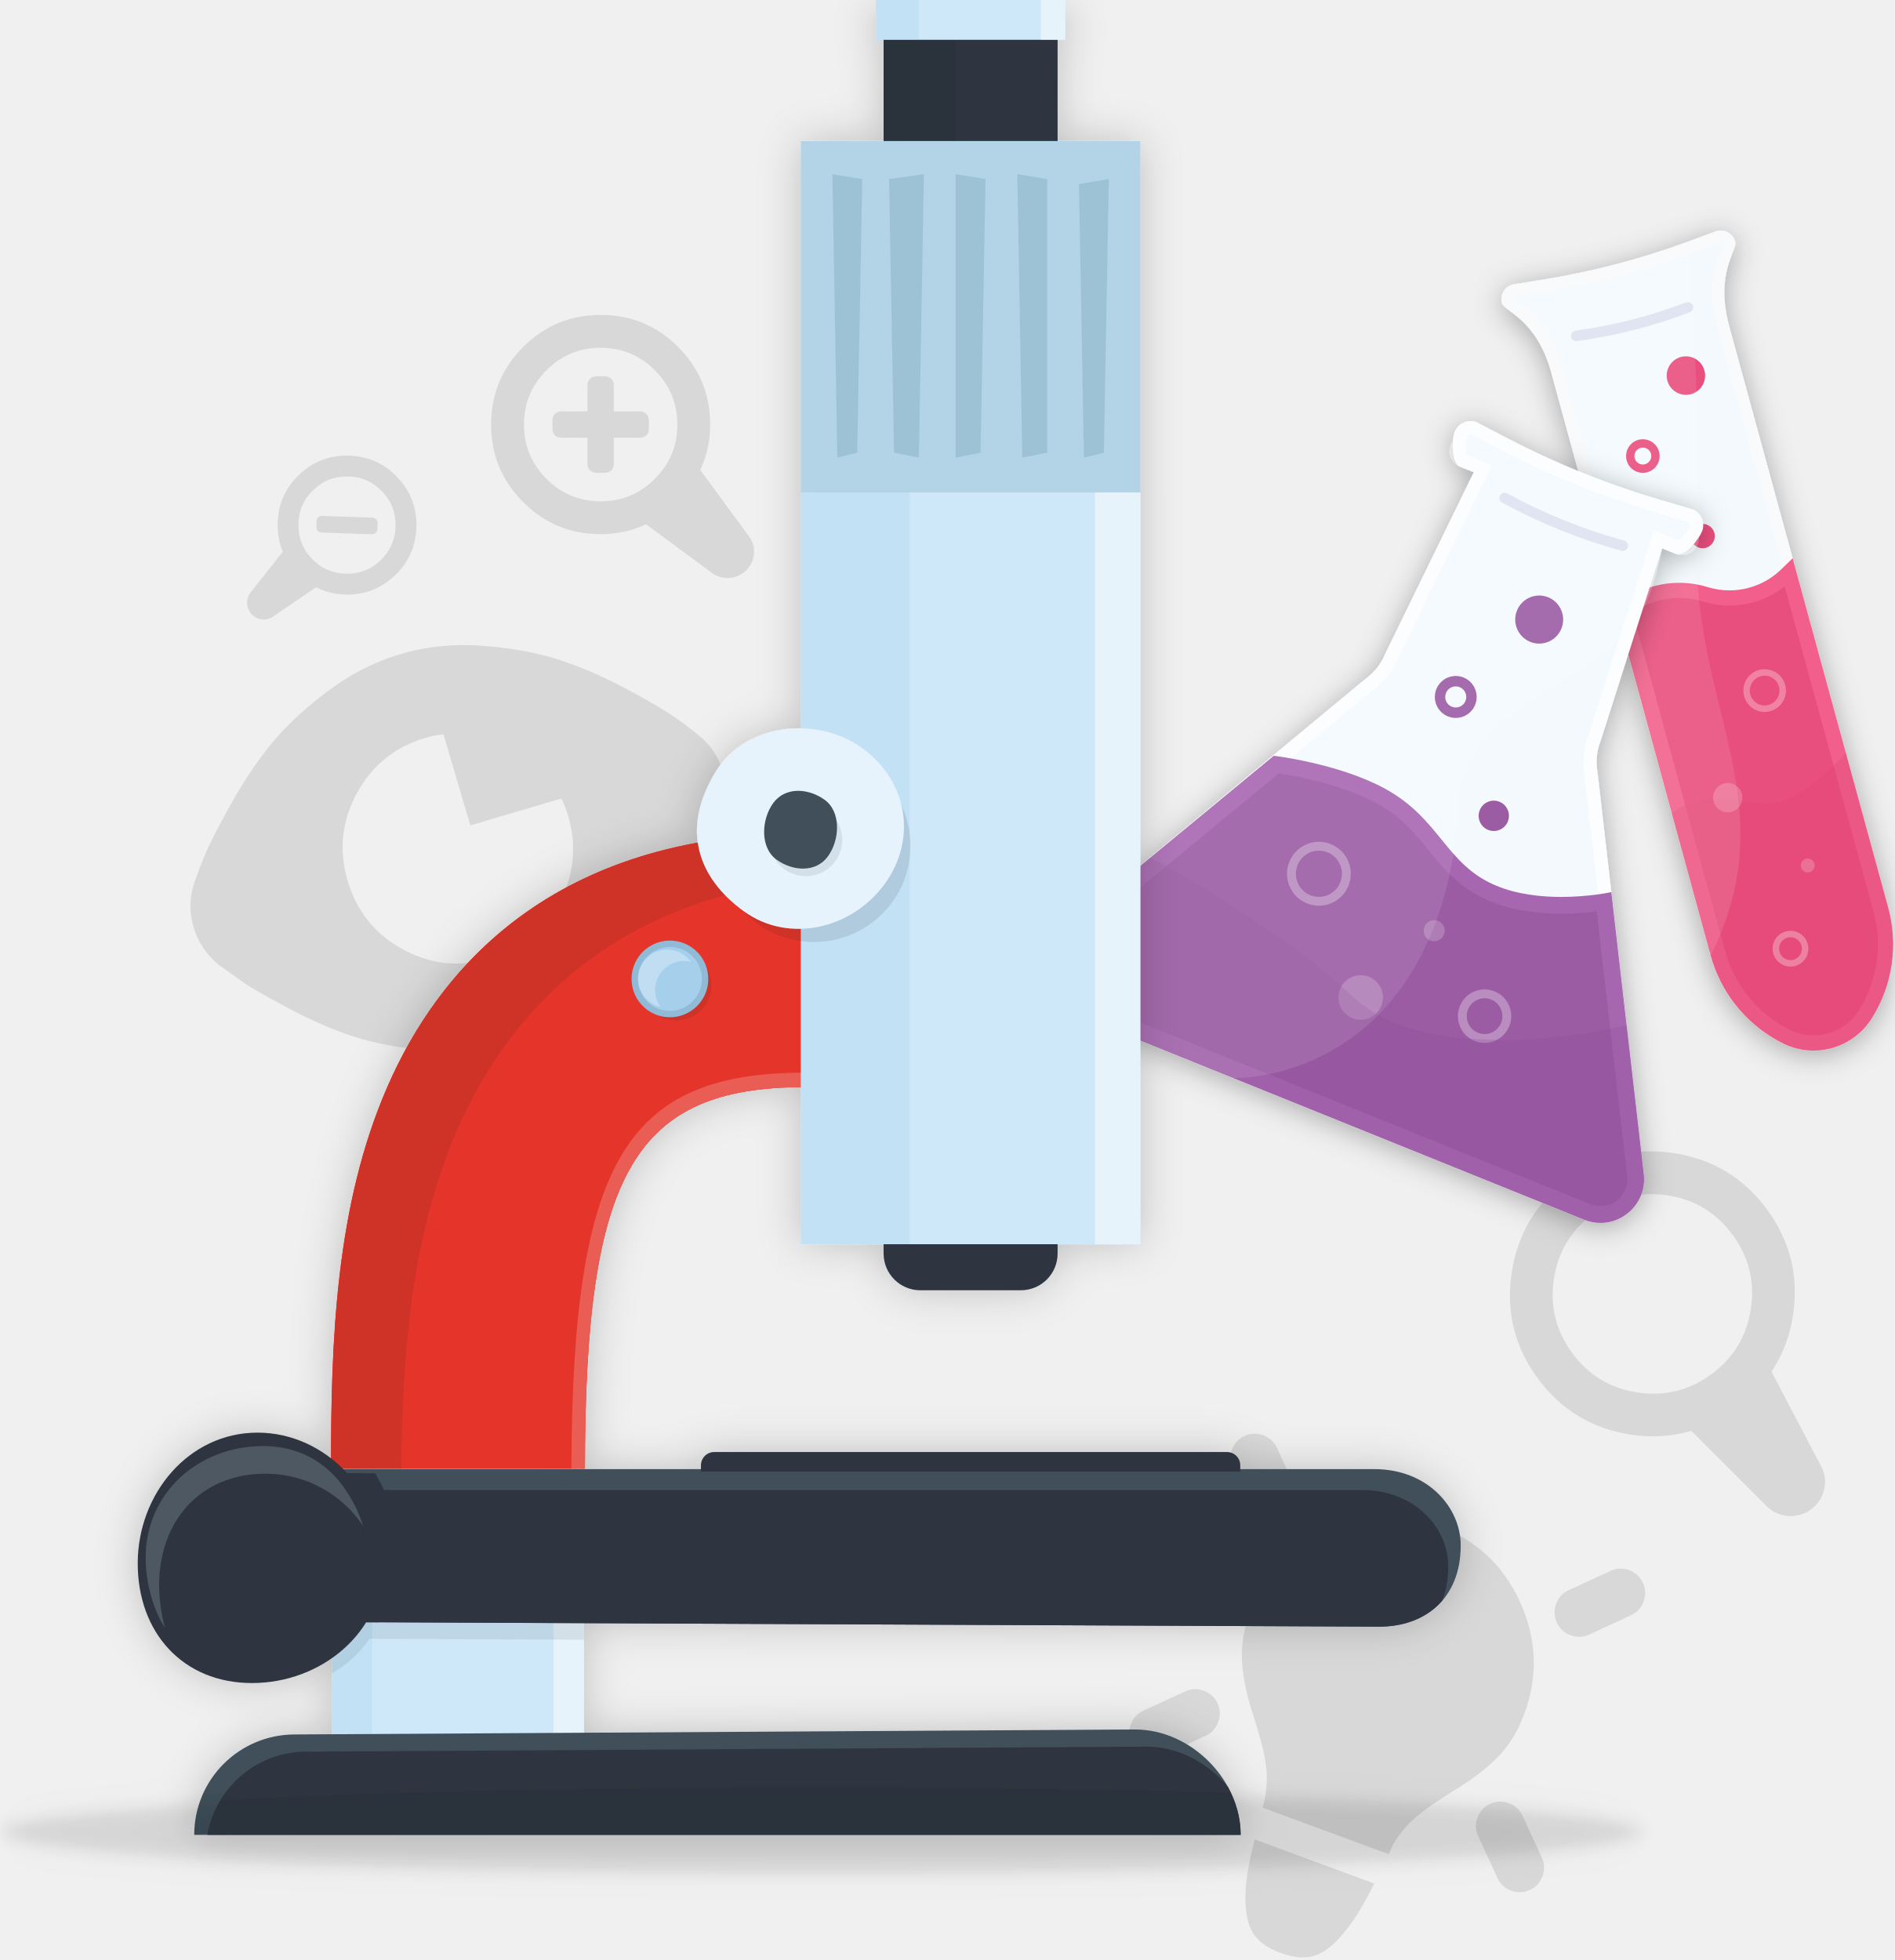
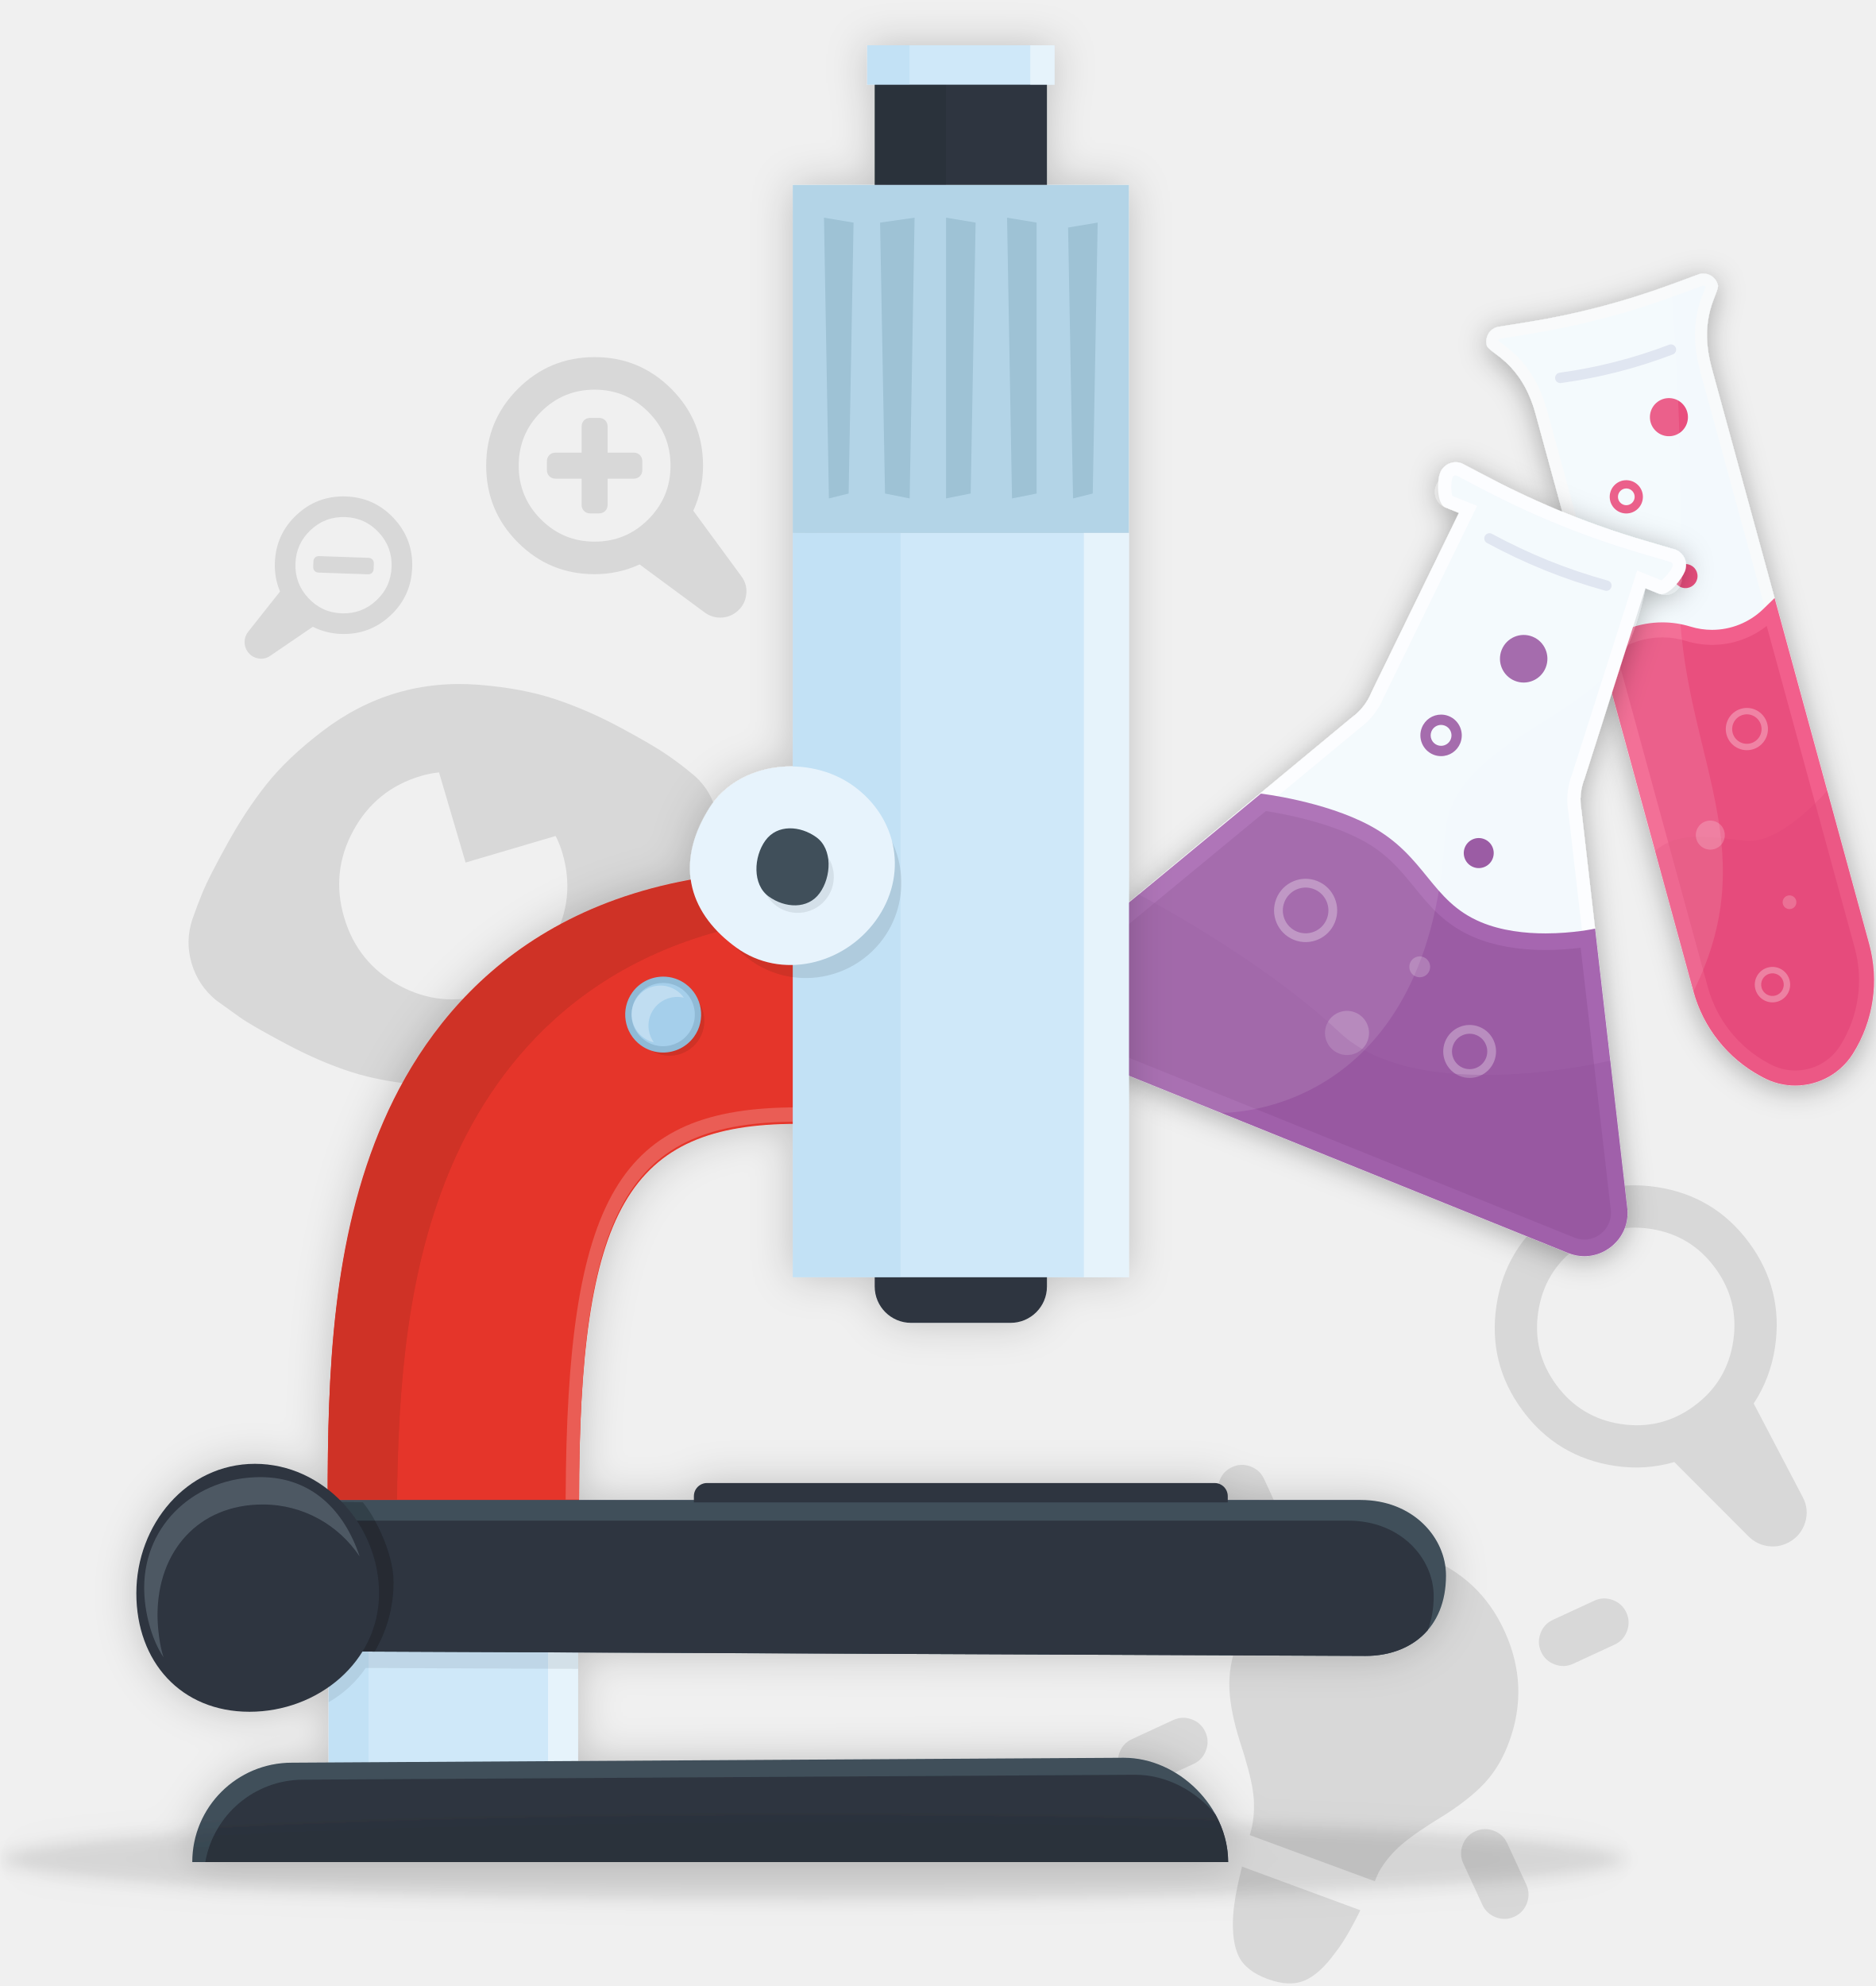
- <svg xmlns="http://www.w3.org/2000/svg" width="870" height="900" viewBox="0 0 870 900">
+ <svg xmlns="http://www.w3.org/2000/svg" width="870" height="921" viewBox="0 0 870 921">
  <defs>
    <filter id="a" width="200%" height="200%" x="-50%" y="-50%" filterUnits="objectBoundingBox">
      <feOffset dy="2" in="SourceAlpha" result="shadowOffsetOuter1" />
      <feGaussianBlur stdDeviation="6.5" in="shadowOffsetOuter1" result="shadowBlurOuter1" />
      <feColorMatrix values="0 0 0 0 0 0 0 0 0 0 0 0 0 0 0 0 0 0 0.3 0" in="shadowBlurOuter1" result="shadowMatrixOuter1" />
      <feMerge>
        <feMergeNode in="shadowMatrixOuter1" />
        <feMergeNode in="SourceGraphic" />
      </feMerge>
    </filter>
    <filter id="b" width="200%" height="200%" x="-50%" y="-50%" filterUnits="objectBoundingBox">
      <feOffset dy="2" in="SourceAlpha" result="shadowOffsetOuter1" />
      <feGaussianBlur stdDeviation="6.5" in="shadowOffsetOuter1" result="shadowBlurOuter1" />
      <feColorMatrix values="0 0 0 0 0 0 0 0 0 0 0 0 0 0 0 0 0 0 0.3 0" in="shadowBlurOuter1" result="shadowMatrixOuter1" />
      <feMerge>
        <feMergeNode in="shadowMatrixOuter1" />
        <feMergeNode in="SourceGraphic" />
      </feMerge>
    </filter>
    <filter id="c" width="200%" height="200%" x="-50%" y="-50%" filterUnits="objectBoundingBox">
      <feOffset in="SourceAlpha" result="shadowOffsetOuter1" />
      <feGaussianBlur stdDeviation="9.5" in="shadowOffsetOuter1" result="shadowBlurOuter1" />
      <feColorMatrix values="0 0 0 0 0 0 0 0 0 0 0 0 0 0 0 0 0 0 0.2 0" in="shadowBlurOuter1" result="shadowMatrixOuter1" />
      <feMerge>
        <feMergeNode in="shadowMatrixOuter1" />
        <feMergeNode in="SourceGraphic" />
      </feMerge>
    </filter>
    <filter id="d" width="200%" height="200%" x="-50%" y="-50%" filterUnits="objectBoundingBox">
      <feGaussianBlur stdDeviation="3.437" in="SourceGraphic" />
    </filter>
  </defs>
-   <g fill="none" fill-rule="evenodd">
+   <g fill="none" fill-rule="evenodd" transform="translate(0 21)">
    <g fill="#000000" opacity=".1" transform="translate(87.126 144.339)">
      <path d="M60.606 100.195C59.867 100.168 59.266 99.907 58.801 99.417 58.341 98.92 58.122 98.301 58.149 97.555L58.239 95.005C58.266 94.263 58.527 93.658 59.023 93.198 59.516 92.735 60.135 92.518 60.874 92.546L83.812 93.348C84.554 93.375 85.155 93.637 85.617 94.13 86.08 94.626 86.299 95.246 86.272 95.989L86.182 98.539C86.155 99.284 85.894 99.889 85.398 100.349 84.905 100.809 84.287 101.025 83.544 101.001L60.606 100.195 60.606 100.195zM55.889 112.001C60.087 116.512 65.269 118.875 71.428 119.092 77.587 119.305 82.92 117.312 87.426 113.108 91.933 108.904 94.291 103.72 94.507 97.555 94.721 91.391 92.732 86.056 88.532 81.546 84.329 77.035 79.152 74.672 72.99 74.455 66.831 74.239 61.499 76.232 56.995 80.439 52.489 84.643 50.13 89.827 49.914 95.992 49.698 102.153 51.686 107.491 55.889 112.001L55.889 112.001zM50.464 73.424C56.893 67.428 64.518 64.58 73.327 64.89 82.141 65.199 89.541 68.57 95.538 75.008 101.531 81.443 104.371 89.072 104.064 97.892 103.752 106.712 100.384 114.124 93.958 120.12 87.525 126.119 79.906 128.964 71.091 128.654 66.423 128.492 62.045 127.382 57.974 125.322L38.284 138.758C36.542 139.973 34.64 140.385 32.582 139.991 30.521 139.6 28.886 138.535 27.67 136.785 26.711 135.369 26.258 133.826 26.318 132.148 26.375 130.477 26.934 128.967 27.994 127.62L42.758 108.985C40.991 104.775 40.195 100.331 40.36 95.655 40.666 86.835 44.034 79.423 50.464 73.424L50.464 73.424zM698.724 486.643C708.888 479.15 714.915 469.151 716.804 456.651 718.691 444.154 715.894 432.82 708.404 422.644 700.911 412.474 690.925 406.442 678.436 404.548 665.95 402.656 654.623 405.462 644.463 412.955 634.299 420.455 628.269 430.45 626.38 442.951 624.49 455.448 627.293 466.785 634.783 476.952 642.273 487.128 652.259 493.16 664.745 495.051 677.237 496.943 688.557 494.14 698.724 486.643M618.977 488.613C608.29 474.098 604.298 457.899 607.005 440.013 609.708 422.13 618.313 407.837 632.815 397.138 647.317 386.445 663.501 382.449 681.371 385.155 699.241 387.862 713.518 396.477 724.204 410.989 734.89 425.501 738.88 441.706 736.176 459.586 734.74 469.067 731.453 477.715 726.307 485.534L748.993 528.811C751.057 532.654 751.447 536.624 750.167 540.725 748.885 544.833 746.328 547.915 742.491 549.978 739.382 551.605 736.131 552.155 732.742 551.641 729.35 551.127 726.415 549.638 723.925 547.166L689.495 512.688C680.512 515.295 671.285 515.881 661.816 514.444 643.949 511.737 629.666 503.125 618.977 488.613M210.803 48.592L210.803 52.619C210.803 53.794 210.427 54.76 209.673 55.515 208.919 56.269 207.958 56.648 206.78 56.648L194.712 56.648 194.712 68.728C194.712 69.903 194.333 70.869 193.579 71.623 192.825 72.378 191.861 72.757 190.689 72.757L186.663 72.757C185.488 72.757 184.527 72.378 183.773 71.623 183.016 70.869 182.64 69.903 182.64 68.728L182.64 56.648 170.569 56.648C169.397 56.648 168.43 56.269 167.679 55.515 166.925 54.76 166.546 53.794 166.546 52.619L166.546 48.592C166.546 47.42 166.925 46.454 167.679 45.699 168.43 44.945 169.397 44.566 170.569 44.566L182.64 44.566 182.64 32.483C182.64 31.311 183.016 30.345 183.773 29.591 184.527 28.836 185.488 28.457 186.663 28.457L190.689 28.457C191.861 28.457 192.825 28.836 193.579 29.591 194.333 30.345 194.712 31.311 194.712 32.483L194.712 44.566 206.78 44.566C207.958 44.566 208.919 44.945 209.673 45.699 210.427 46.454 210.803 47.42 210.803 48.592M213.57 75.526C220.444 68.646 223.881 60.341 223.881 50.607 223.881 40.876 220.444 32.568 213.57 25.687 206.699 18.81 198.401 15.37 188.676 15.37 178.951 15.37 170.656 18.81 163.782 25.687 156.908 32.568 153.468 40.876 153.468 50.607 153.468 60.341 156.908 68.646 163.782 75.526 170.656 82.407 178.951 85.844 188.676 85.844 198.401 85.844 206.699 82.407 213.57 75.526M153.093 86.223C143.283 76.408 138.383 64.536 138.383 50.607 138.383 36.681 143.283 24.806 153.093 14.991 162.902 5.176 174.763.266 188.676.266 202.592.266 214.45 5.176 224.259 14.991 234.066 24.806 238.969 36.681 238.969 50.607 238.969 57.989 237.461 64.954 234.441 71.497L256.697 101.826C258.707 104.515 259.464 107.489 258.96 110.763 258.458 114.035 256.866 116.678 254.183 118.69 252.005 120.287 249.592 121.08 246.951 121.08 244.31 121.08 241.907 120.287 239.723 118.69L209.547 96.417C203.007 99.436 196.052 100.945 188.676 100.945 174.763 100.945 162.902 96.038 153.093 86.223M97.858 291.57C110.639 298.537 124.026 299.953 138.032 295.818 152.036 291.687 162.518 283.231 169.482 270.439 176.44 257.644 177.858 244.241 173.73 230.223 172.886 227.357 171.837 224.726 170.584 222.344L128.827 234.667 116.515 192.866C113.832 193.106 111.062 193.651 108.19 194.496 94.184 198.627 83.708 207.092 76.747 219.881 69.783 232.67 68.371 246.079 72.499 260.092 76.627 274.111 85.078 284.602 97.858 291.57M233.147 192.872C238.837 197.25 242.692 202.858 244.705 209.696 246.721 216.534 246.546 223.427 244.188 230.361 242.938 234.219 241.373 238.396 239.492 242.897 237.608 247.402 233.844 254.706 228.205 264.813 222.56 274.919 216.452 284.067 209.875 292.246 203.299 300.428 194.607 308.589 183.801 316.733 173 324.876 161.52 330.739 149.374 334.324 137.227 337.908 124.396 339.171 110.879 338.113 97.363 337.054 85.751 334.973 76.032 331.873 66.319 328.776 56.128 324.392 45.478 318.726 34.824 313.058 27.758 308.992 24.282 306.533 20.809 304.07 17.084 301.406 13.124 298.534 7.551 293.942 3.759 288.22 1.746 281.382-.269 274.541-.158 267.766 2.083 261.045 3.57 256.751 5.195 252.466 6.959 248.181 8.723 243.899 12.472 236.549 18.21 226.139 23.946 215.731 30.059 206.443 36.552 198.288 43.044 190.135 51.682 181.944 62.461 173.714 73.241 165.484 84.705 159.578 96.852 155.993 109.001 152.409 121.791 151.161 135.223 152.243 148.653 153.335 160.4 155.551 170.47 158.916 180.538 162.275 190.638 166.686 200.772 172.138 210.906 177.593 218.101 181.803 222.37 184.762 226.633 187.73 230.227 190.43 233.147 192.872M627.394 592.155C628.467 589.235 630.405 587.13 633.202 585.837L652.361 576.984C655.155 575.694 658.009 575.586 660.926 576.662 663.846 577.739 665.946 579.675 667.238 582.469 668.527 585.269 668.635 588.125 667.559 591.045 666.484 593.968 664.552 596.07 661.758 597.36L642.599 606.216C639.802 607.506 636.948 607.614 634.028 606.538 631.111 605.461 629.008 603.527 627.719 600.731 626.43 597.937 626.319 595.078 627.394 592.155M600.457 718.015L591.616 698.839C590.324 696.043 590.213 693.186 591.288 690.263 592.364 687.343 594.299 685.238 597.096 683.945 599.89 682.658 602.744 682.547 605.661 683.623 608.578 684.697 610.684 686.637 611.973 689.433L620.818 708.609C622.107 711.406 622.212 714.262 621.139 717.185 620.067 720.105 618.132 722.21 615.335 723.503 612.541 724.793 609.687 724.901 606.77 723.825 603.852 722.751 601.749 720.815 600.457 718.015M484.862 722.899C485.175 717.543 486.539 710.004 488.957 700.286L543.874 720.529C539.358 729.647 535.444 736.244 532.121 740.319 527.389 746.868 522.672 751.138 517.961 753.135 513.25 755.125 507.539 754.888 500.833 752.413 494.128 749.941 489.657 746.432 487.44 741.882 485.223 737.333 484.364 731.006 484.862 722.899M493.677 681.383C494.738 675.802 494.81 670.197 493.905 664.556 492.998 658.917 491.015 651.472 487.963 642.219 485.055 633.027 483.438 624.923 483.117 617.922 482.792 610.928 484.021 603.627 486.818 596.037 493.154 578.812 504.736 566.249 521.557 558.358 538.376 550.471 555.54 549.743 573.043 556.199 590.546 562.65 603.14 574.344 610.825 591.268 618.508 608.194 619.187 625.275 612.844 642.499 610.05 650.092 606.262 656.449 601.482 661.561 596.699 666.682 590.222 671.797 582.041 676.909 573.722 681.961 567.389 686.342 563.044 690.047 558.7 693.751 555.122 698.069 552.313 703.001L550.564 707.082 492.584 685.704C493.085 683.9 493.449 682.457 493.677 681.383M487.693 549.106L478.848 529.927C477.559 527.13 477.448 524.273 478.523 521.351 479.599 518.431 481.534 516.329 484.328 515.036 487.125 513.749 489.979 513.64 492.89 514.714 495.81 515.788 497.916 517.727 499.205 520.521L508.047 539.7C509.342 542.499 509.447 545.356 508.374 548.273 507.296 551.199 505.367 553.301 502.567 554.591 499.773 555.884 496.922 555.992 494.002 554.912 491.084 553.839 488.984 551.905 487.693 549.106M432.103 647.491C433.179 644.571 435.114 642.466 437.908 641.176L457.069 632.32C459.863 631.033 462.717 630.925 465.632 631.998 468.555 633.075 470.655 635.011 471.944 637.808 473.236 640.604 473.344 643.461 472.268 646.381 471.193 649.304 469.261 651.409 466.464 652.699L447.305 661.552C444.511 662.845 441.654 662.95 438.734 661.876 435.82 660.8 433.716 658.866 432.428 656.067 431.139 653.27 431.028 650.411 432.103 647.491" />
    </g>
    <g transform="translate(477.097 105.618)">
      <g filter="url(#a)" transform="translate(212.043 .152)">
        <path fill="#F3F9FD" d="M143.548,373.855 C138.804,373.855 134.077,372.654 129.877,370.385 L128.84,369.823 C114.27,361.946 103.402,348.248 99.027,332.244 L25.811,64.476 C20.739,45.93 11.03,38.657 5.813,34.749 C4.77,33.968 3.483,33.005 3.144,32.552 C2.907,31.504 3.072,30.422 3.618,29.489 C4.166,28.551 5.034,27.873 6.071,27.571 L19.715,25.385 C42.604,21.717 65.238,15.788 86.99,7.763 L99.956,2.978 C100.272,2.904 100.59,2.866 100.909,2.866 C102.784,2.866 104.43,4.117 104.947,5.919 C104.91,6.463 104.318,7.974 103.838,9.197 C101.494,15.174 97.133,26.297 102.163,44.693 L175.173,311.708 C179.673,328.169 177.052,345.894 167.983,360.339 C162.669,368.801 153.534,373.855 143.549,373.855 L143.548,373.855 Z" />
        <path fill="#F8FAFB" d="M100.91,0.082 C100.325,0.082 99.731,0.156 99.138,0.312 L86.028,5.148 C64.396,13.13 42.04,18.987 19.276,22.635 L5.482,24.845 C1.748,25.823 -0.486,29.648 0.489,33.39 C1.465,37.13 16.419,40.667 23.131,65.212 L96.347,332.98 C100.944,349.797 112.21,363.997 127.523,372.275 L128.558,372.835 C133.321,375.411 138.468,376.639 143.548,376.639 C154.091,376.639 164.354,371.349 170.334,361.823 L170.335,361.823 C179.843,346.679 182.571,328.23 177.852,310.972 L104.842,43.958 C98.196,19.653 108.639,9.056 107.664,5.314 C106.843,2.167 104.011,0.082 100.91,0.082 M100.91,5.652 C101.282,5.652 101.718,5.819 102.01,6.175 C101.818,6.734 101.514,7.511 101.251,8.178 C98.791,14.456 94.207,26.14 99.481,45.43 L172.492,312.444 C176.788,328.153 174.287,345.071 165.63,358.857 C160.828,366.504 152.574,371.069 143.548,371.069 C139.263,371.069 134.992,369.984 131.197,367.933 L130.162,367.373 C116.255,359.854 105.882,346.782 101.707,331.508 L28.491,63.74 C23.168,44.272 12.961,36.626 7.478,32.52 C6.938,32.114 6.314,31.648 5.858,31.28 C5.897,31.127 5.957,30.998 6.015,30.896 C6.136,30.691 6.351,30.431 6.724,30.287 L20.153,28.134 C43.219,24.439 66.029,18.463 87.949,10.376 L100.711,5.666 C100.778,5.657 100.844,5.652 100.91,5.652" />
        <path fill="#DDE3EF" d="M34.919,50.86 C52.956,48.354 69.903,44.021 86.759,37.608 C88.002,37.135 88.627,35.743 88.155,34.498 C87.682,33.254 86.291,32.629 85.048,33.102 C68.531,39.385 51.935,43.628 34.257,46.085 C32.939,46.268 32.019,47.485 32.202,48.804 C32.385,50.123 33.602,51.043 34.919,50.86 L34.919,50.86 Z" />
        <path fill="#E94F7E" d="M143.549,373.158 C138.918,373.158 134.306,371.986 130.207,369.77 L129.169,369.211 C114.766,361.424 104.023,347.883 99.696,332.058 L56.523,174.161 C63.743,168.455 72.68,165.335 81.921,165.335 C85.998,165.335 90.044,165.944 93.948,167.144 C97.526,168.244 101.234,168.803 104.969,168.803 C114.786,168.803 124.074,165.033 131.127,158.189 L132.192,157.156 L174.502,311.893 C178.951,328.165 176.36,345.688 167.393,359.967 C162.209,368.226 153.295,373.158 143.549,373.158 C143.548,373.158 143.549,373.158 143.549,373.158" />
        <path fill="#F25F8C" d="M133.991,150.562 L128.71,155.689 C122.251,161.957 113.702,165.321 104.969,165.321 C101.626,165.321 98.257,164.828 94.967,163.816 L94.967,163.816 C90.68,162.498 86.284,161.854 81.92,161.854 C71.27,161.854 60.808,165.689 52.581,172.92 L96.346,332.98 C100.946,349.797 112.21,363.997 127.523,372.275 L128.558,372.835 C133.321,375.411 138.468,376.639 143.548,376.639 C154.091,376.639 164.353,371.349 170.335,361.823 L170.335,361.823 C179.843,346.679 182.571,328.23 177.852,310.972 L133.991,150.562 Z M130.327,163.507 L171.152,312.813 C175.345,328.146 172.904,344.659 164.455,358.115 C159.909,365.354 152.093,369.677 143.548,369.677 C139.492,369.677 135.45,368.65 131.857,366.708 L130.822,366.148 C117.247,358.808 107.123,346.049 103.046,331.14 L60.501,175.538 C66.762,171.179 74.226,168.816 81.92,168.816 C85.652,168.816 89.356,169.375 92.928,170.473 C96.837,171.674 100.889,172.284 104.969,172.284 C114.259,172.284 123.117,169.194 130.327,163.507 L130.327,163.507 Z" />
        <path fill="#DD4775" fill-opacity=".3" d="M177.852,310.973 L158.41,239.864 C158.41,239.864 137.259,264.6 121.021,263.17 C106.727,261.913 90.147,257.695 78.549,267.888 L52.582,172.919 L96.347,332.98 C100.944,349.797 112.21,363.997 127.523,372.275 L128.559,372.835 C143.205,380.754 161.471,375.94 170.334,361.823 L170.334,361.823 C179.843,346.678 182.571,328.229 177.852,310.973" />
        <path fill="#FFFFFF" d="M123.906,220.723 C129.081,219.184 132.031,213.734 130.498,208.549 C128.962,203.364 123.522,200.406 118.347,201.943 C113.171,203.482 110.22,208.933 111.755,214.117 C113.29,219.304 118.73,222.262 123.906,220.723 L123.906,220.723 Z M123.064,217.886 C119.455,218.959 115.661,216.896 114.59,213.277 C113.518,209.658 115.578,205.854 119.189,204.78 C122.797,203.708 126.591,205.772 127.663,209.39 C128.733,213.008 126.673,216.813 123.064,217.886 L123.064,217.886 Z" opacity=".3" />
        <path fill="#FFFFFF" d="M141.806 294.697C143.49 294.197 144.45 292.423 143.951 290.736 143.451 289.048 141.681 288.086 139.997 288.586 138.314 289.087 137.353 290.861 137.853 292.547 138.352 294.235 140.122 295.197 141.806 294.697M106.077 266.97C109.636 265.911 111.666 262.163 110.61 258.595 109.554 255.027 105.813 252.993 102.254 254.051 98.694 255.11 96.664 258.858 97.72 262.426 98.776 265.993 102.517 268.028 106.077 266.97" opacity=".2" />
        <path fill="#FFFFFF" d="M135.329,337.729 C139.672,336.438 142.147,331.866 140.86,327.515 C139.572,323.164 135.007,320.682 130.665,321.974 C126.323,323.265 123.847,327.837 125.135,332.187 C126.423,336.538 130.986,339.02 135.329,337.729 L135.329,337.729 Z M134.488,334.892 C131.711,335.717 128.794,334.131 127.97,331.346 C127.146,328.562 128.73,325.636 131.507,324.811 C134.282,323.985 137.201,325.572 138.025,328.356 C138.849,331.141 137.265,334.066 134.488,334.892 L134.488,334.892 Z" opacity=".3" />
        <path fill="#E94F7E" d="M65.2 95.919C61.098 95.919 57.722 99.137 57.516 103.245 57.413 105.303 58.115 107.278 59.495 108.806 60.873 110.335 62.763 111.233 64.816 111.336 64.947 111.343 65.078 111.346 65.207 111.346 69.309 111.346 72.684 108.129 72.891 104.02 72.993 101.963 72.29 99.988 70.912 98.459 69.534 96.932 67.643 96.032 65.589 95.929 65.46 95.922 65.329 95.919 65.2 95.919M65.2 99.75C65.265 99.75 65.332 99.752 65.397 99.756 67.534 99.863 69.179 101.686 69.072 103.827 68.968 105.902 67.256 107.515 65.207 107.515 65.142 107.515 65.075 107.513 65.008 107.511 62.873 107.402 61.228 105.579 61.335 103.438 61.439 101.363 63.149 99.75 65.2 99.75M98.236 140.664C98.39 137.586 96.025 134.965 92.955 134.81 89.883 134.656 87.268 137.026 87.113 140.103 86.959 143.182 89.324 145.803 92.395 145.957 95.467 146.112 98.082 143.743 98.236 140.664M93.784 67.13C94.028 62.254 90.282 58.101 85.415 57.856 80.549 57.61 76.406 61.365 76.161 66.242 75.917 71.118 79.663 75.271 84.53 75.517 89.396 75.762 93.539 72.007 93.784 67.13" />
        <path fill="#FFFFFF" fill-opacity=".1" d="M86.029,5.149 C82.752,6.357 79.461,7.517 76.152,8.629 C57.616,14.853 38.593,19.539 19.276,22.634 L5.48,24.846 C1.748,25.823 -0.486,29.649 0.49,33.389 C1.465,37.131 16.42,40.668 23.131,65.212 L96.347,332.98 C131.596,262.484 87.105,218.159 89.895,140.384 C92.152,77.493 86.029,5.149 86.029,5.149" />
      </g>
      <g filter="url(#b)" transform="translate(0 87.246)">
        <path fill="#F3F9FD" d="M257.79,365.604 C255.63,365.604 253.481,365.18 251.408,364.342 L13.719,268.404 C8,266.094 4.079,261.059 3.233,254.931 C2.387,248.805 4.795,242.889 9.675,239.108 L151.694,121.366 C156.243,118.076 159.759,113.589 161.872,108.38 L203.833,22.373 L194.427,18.576 C193.017,17.664 192.359,10.022 193.781,6.474 C194.495,4.699 196.187,3.551 198.094,3.551 C198.642,3.551 199.183,3.65 199.703,3.844 L213.237,10.907 C235.942,22.753 259.906,32.426 284.461,39.655 L299.101,43.964 C300.195,44.442 301.049,45.306 301.519,46.409 C302.005,47.554 302.017,48.82 301.554,49.974 C300.135,53.517 295.419,58.585 293.549,58.585 L284.18,54.805 L255.053,145.993 C252.977,151.217 252.416,156.894 253.425,162.427 L274.541,345.923 C275.294,351.01 273.915,355.836 270.669,359.612 C267.395,363.421 262.701,365.604 257.79,365.604" />
        <path fill="#FCFDFF" d="M198.093,0.474 C195.038,0.474 192.147,2.307 190.936,5.325 C189.345,9.289 189.33,19.837 193.282,21.433 L199.625,23.994 L159.068,107.125 C157.167,111.863 153.959,115.956 149.82,118.927 L7.798,236.673 C-4.469,246.179 -1.806,265.453 12.574,271.259 L250.261,367.198 C252.777,368.213 255.32,368.682 257.79,368.682 C269.436,368.682 279.472,358.259 277.588,345.57 L256.462,161.973 C255.528,156.953 256.04,151.772 257.941,147.034 L286.094,58.895 L292.439,61.456 C292.79,61.598 293.161,61.664 293.548,61.664 C297.495,61.664 302.952,54.734 304.402,51.124 C305.991,47.16 304.077,42.653 300.125,41.059 L285.325,36.701 C260.902,29.512 237.235,19.959 214.654,8.176 L200.969,1.036 C200.026,0.655 199.052,0.474 198.093,0.474 M198.093,6.63 C198.229,6.63 198.366,6.648 198.499,6.685 L211.822,13.636 C234.702,25.576 258.85,35.322 283.598,42.607 L298.006,46.85 C298.393,47.06 298.594,47.374 298.696,47.616 C298.813,47.891 298.91,48.324 298.709,48.825 C297.916,50.801 295.179,54.14 293.54,55.265 L288.386,53.185 L282.264,50.714 L280.25,57.017 L252.162,144.955 C249.92,150.658 249.308,156.845 250.39,162.88 L271.493,346.276 L271.504,346.376 L271.519,346.476 C272.125,350.563 270.998,354.516 268.344,357.603 C265.654,360.733 261.808,362.527 257.79,362.527 C256.023,362.527 254.26,362.176 252.551,361.487 L14.866,265.548 C10.177,263.656 6.965,259.529 6.272,254.509 C5.578,249.489 7.553,244.642 11.55,241.543 L11.63,241.481 L11.708,241.417 L153.572,123.801 C158.52,120.2 162.351,115.311 164.672,109.641 L205.138,26.699 L208.039,20.753 L201.917,18.283 L196.556,16.118 C195.902,14.193 195.896,9.449 196.628,7.622 C196.922,6.89 197.6,6.63 198.093,6.63" />
        <path fill="#9B5CA4" d="M257.79,364.835 C255.728,364.835 253.677,364.429 251.693,363.628 L14.006,267.69 C8.545,265.485 4.801,260.676 3.993,254.827 C3.186,248.976 5.484,243.327 10.143,239.716 L108.917,158.21 C115.231,159.11 138.967,162.975 156.432,172.347 C168.688,178.925 175.375,187.142 181.841,195.09 C188.596,203.395 195.581,211.98 208.323,217.326 C217.06,220.988 227.643,222.847 239.778,222.847 C248.074,222.847 255.187,221.97 259.427,221.298 L273.78,346.012 C274.503,350.898 273.185,355.507 270.088,359.11 C266.959,362.75 262.478,364.835 257.79,364.835" />
        <path fill="#FFFFFF" d="M142.082,213.83 C145.099,206.31 141.467,197.76 133.967,194.733 C126.465,191.705 117.937,195.35 114.919,202.872 C111.901,210.391 115.534,218.941 123.034,221.969 C130.537,224.997 139.065,221.352 142.082,213.83 L142.082,213.83 Z M138.307,212.313 C136.127,217.747 129.971,220.378 124.556,218.192 C119.138,216.006 116.512,209.826 118.694,204.39 C120.874,198.955 127.031,196.324 132.446,198.51 C137.863,200.696 140.488,206.876 138.307,212.313 L138.307,212.313 Z" opacity=".3" />
        <path fill="#FFFFFF" d="M185.909 236.309C186.905 233.825 185.707 231.003 183.231 230.003 180.755 229.004 177.939 230.207 176.944 232.689 175.948 235.173 177.146 237.997 179.622 238.995 182.098 239.996 184.914 238.792 185.909 236.309M157.171 268.991C159.278 263.742 156.742 257.773 151.509 255.662 146.275 253.549 140.325 256.091 138.219 261.342 136.114 266.591 138.648 272.558 143.883 274.671 149.116 276.784 155.065 274.24 157.171 268.991" opacity=".2" />
        <path fill="#FFFFFF" d="M215.939,278.325 C218.463,272.034 215.424,264.88 209.149,262.349 C202.872,259.815 195.736,262.864 193.211,269.158 C190.688,275.449 193.727,282.601 200.002,285.134 C206.278,287.668 213.414,284.618 215.939,278.325 L215.939,278.325 Z M212.164,276.807 C210.476,281.013 205.713,283.049 201.524,281.358 C197.331,279.665 195.299,274.883 196.987,270.675 C198.674,266.469 203.437,264.433 207.628,266.125 C211.82,267.816 213.852,272.6 212.164,276.807 L212.164,276.807 Z" opacity=".3" />
        <path fill="#9B5CA4" d="M191.335 117.531C187.395 117.531 183.897 119.9 182.426 123.567 180.45 128.493 182.839 134.113 187.749 136.096 188.895 136.558 190.101 136.793 191.332 136.793 195.271 136.793 198.769 134.424 200.24 130.757 202.216 125.831 199.828 120.21 194.917 118.228 193.771 117.764 192.565 117.531 191.335 117.531M191.335 122.313C191.935 122.313 192.547 122.427 193.137 122.666 195.613 123.664 196.812 126.488 195.816 128.972 195.058 130.861 193.246 132.009 191.332 132.009 190.732 132.009 190.12 131.897 189.529 131.658 187.053 130.66 185.855 127.836 186.85 125.352 187.608 123.463 189.42 122.313 191.335 122.313M215.247 184.35C216.679 180.779 214.955 176.722 211.396 175.284 207.837 173.849 203.791 175.578 202.358 179.147 200.927 182.717 202.65 186.776 206.209 188.212 209.768 189.649 213.814 187.92 215.247 184.35M239.857 95.75C242.126 90.094 239.395 83.664 233.756 81.388 228.118 79.112 221.707 81.853 219.438 87.508 217.169 93.163 219.901 99.594 225.539 101.869 231.177 104.145 237.588 101.405 239.857 95.75" />
        <path fill="#DDE3EF" d="M212.626,37.942 C230.312,47.507 248.208,54.731 267.374,60.041 C268.656,60.396 269.983,59.643 270.338,58.36 C270.693,57.077 269.941,55.749 268.659,55.394 C249.843,50.181 232.284,43.094 214.916,33.701 C213.746,33.068 212.285,33.504 211.652,34.676 C211.02,35.847 211.456,37.309 212.626,37.942 L212.626,37.942 Z" />
        <path fill="#A666B0" d="M107.77,154.175 L7.798,236.672 C-4.469,246.179 -1.807,265.454 12.574,271.258 L250.261,367.197 C252.777,368.213 255.321,368.682 257.789,368.682 C269.436,368.682 279.473,358.26 277.589,345.57 L262.769,216.781 C262.769,216.781 252.704,218.999 239.775,218.999 C230.376,218.999 219.462,217.826 209.803,213.776 C186.36,203.945 184.41,183 158.241,168.955 C137.122,157.622 107.77,154.175 107.77,154.175 M110.039,162.266 C117.932,163.483 138.965,167.336 154.622,175.74 C166.202,181.953 172.355,189.517 178.869,197.523 C185.923,206.193 193.216,215.159 206.844,220.875 C216.052,224.735 227.131,226.693 239.775,226.693 C246.095,226.693 251.765,226.197 256.068,225.656 L269.969,346.452 L269.984,346.577 L270.002,346.703 C270.542,350.341 269.541,353.855 267.183,356.599 C264.785,359.387 261.361,360.988 257.789,360.988 C256.22,360.988 254.65,360.675 253.125,360.06 L15.438,264.12 C11.267,262.436 8.409,258.765 7.792,254.298 C7.175,249.832 8.93,245.519 12.488,242.761 L12.582,242.689 L12.672,242.615 L110.039,162.266" />
        <path fill="#91539A" fill-opacity=".3" d="M277.589,345.57 L269.812,277.991 C269.812,277.991 181.126,299.549 144.279,264.944 C106.678,229.628 51.073,200.96 51.073,200.96 L7.799,236.673 C-4.468,246.18 -1.807,265.453 12.574,271.258 L250.262,367.198 C264.641,373.002 279.872,360.949 277.589,345.57" />
        <path fill="#FFFFFF" fill-opacity=".1" d="M278.693,83.759 C283.976,71.337 286.095,58.895 286.095,58.895 L292.439,61.456 C296.39,63.05 300.882,61.13 302.473,57.167 C304.063,53.203 302.148,48.696 298.196,47.102 L283.396,42.744 C258.973,35.555 235.305,26 212.725,14.219 L199.041,7.079 C195.089,5.483 190.597,7.404 189.006,11.368 C187.417,15.332 189.331,19.837 193.282,21.433 L199.627,23.993 L159.068,107.126 C157.167,111.863 153.959,115.956 149.82,118.927 L7.798,236.672 C-4.468,246.179 -1.806,265.454 12.574,271.259 L89.231,302.2 C89.231,302.2 185.376,304.966 193.16,173.746 C195.816,128.971 262.957,120.758 278.693,83.759" />
      </g>
    </g>
    <g filter="url(#c)">
      <path fill="#E5352A" d="M268.592,674.385 L151.975,674.385 C151.975,615.647 153.983,553.703 177.966,498.819 C201.113,445.843 253.167,382.698 369.696,382.698 L369.696,499.189 C291.271,499.189 268.592,538.487 268.592,674.385" />
-       <path fill="#E5352A" d="M268.592,674.385 L151.975,674.385 C151.975,615.647 153.983,553.703 177.966,498.819 C201.113,445.843 253.167,382.698 369.696,382.698 L369.696,499.189 C291.271,499.189 268.592,538.487 268.592,674.385" />
+       <path fill="#E5352A" d="M151.975,675.385 C151.975,616.647 153.983,554.703 177.966,499.819 C201.113,446.843 253.167,383.698 369.696,383.698 L369.696,500.189 C291.271,500.189 268.592,539.487 268.592,675.385 L151.975,675.385 Z" />
      <path fill="#FEFEFE" fill-opacity=".2" d="M262.371,674.385 L268.592,674.385 C268.592,538.487 291.271,499.189 369.696,499.189 L369.696,492.542 C287.243,492.542 262.836,533.474 262.371,674.385" />
      <path fill="#010202" fill-opacity=".1" d="M210.057,518.473 C230.961,470.635 275.452,414.514 369.695,404.078 L369.695,382.696 C253.166,382.696 201.112,445.845 177.964,498.818 C153.984,553.702 151.976,615.645 151.976,674.384 L184.176,674.384 C184.792,621.64 188.735,567.271 210.057,518.473" />
      <polygon fill="#CFE8F9" points="152.42 796.437 268.145 796.437 268.145 744.648 152.42 744.648" />
      <polygon fill="#A5CFEB" points="152.424 796.437 170.946 796.437 170.946 744.648 152.424 744.648" opacity=".3" />
      <polygon fill="#FEFEFE" fill-opacity=".5" points="254.213 796.437 268.145 796.437 268.145 744.648 254.213 744.648" />
      <path fill="#3F4F5A" d="M631.081,674.599 L111.485,674.599 L111.485,744.647 L633.368,746.932 C653.946,746.932 670.715,734.367 670.715,709.624 C670.715,692.11 655.473,674.599 631.081,674.599" />
      <path fill="#2E3540" d="M625.365,684.192 L111.484,684.192 L111.484,744.648 L633.368,746.933 C644.974,746.933 655.365,742.934 662.221,735.012 C663.999,730.457 664.999,725.2 664.999,719.217 C664.999,701.703 649.753,684.192 625.365,684.192" />
+       <path fill="#000000" fill-opacity=".2" d="M168.252,675.697 L89.184,674.599 L89.184,744.55 L173.805,744.923 C179.348,735.506 182.562,724.581 182.562,712.661 C182.562,699.145 173.805,682.207 168.252,675.697 Z" />
      <path fill="#2E3540" d="M63.238,717.87 C63.238,749.622 83.928,772.826 115.713,772.826 C147.501,772.826 175.805,749.622 175.805,717.87 C175.805,686.118 150.04,657.841 118.252,657.841 C86.467,657.841 63.238,686.118 63.238,717.87" />
      <path fill="#2E3540" fill-opacity=".1" d="M268.146,744.648 L173.926,744.648 L152.422,744.648 L152.422,752.438 L152.422,768.402 C159.35,764.406 165.26,758.985 169.621,752.51 L268.146,752.934 L268.146,744.648 Z" />
-       <path fill="#2E3540" d="M182.562,713.372 C182.562,700.155 178.798,687.449 172.3,676.504 L89.184,676.15 L89.184,744.559 L173.805,744.923 C179.348,735.714 182.562,725.029 182.562,713.372" />
      <path fill="#CFE8F9" fill-opacity=".2" d="M73.056,728.014 C73.056,698.268 92.115,676.693 121.892,676.693 C140.653,676.693 157.159,686.275 166.817,700.795 C159.663,679.43 144.587,664.012 120.793,664.012 C91.016,664.012 66.878,685.588 66.878,715.334 C66.878,726.338 70.196,739.097 75.868,747.625 C74.07,742.255 73.056,733.987 73.056,728.014" />
      <path fill="#3F4F5A" d="M565.09,842.54 L93.756,842.54 L89.181,842.54 C89.181,817.078 109.843,796.438 135.331,796.438 L521.227,794.153 C546.716,794.153 569.662,817.078 569.662,842.54 L565.09,842.54 Z" />
      <path fill="#2E3540" d="M526.562 802.043L140.666 804.328C117.877 804.328 98.993 820.844 95.242 842.539L565.09 842.539 569.665 842.539C569.665 834.793 567.528 827.282 563.852 820.577 554.756 809.479 541.072 802.043 526.562 802.043M327.95 666.75L563.386 666.75C566.754 666.75 569.485 669.477 569.485 672.842L569.485 675.711 321.851 675.711 321.851 672.842C321.851 669.477 324.581 666.75 327.95 666.75" />
      <path fill="#010202" fill-opacity=".1" d="M297.462,442.977 C292.227,450.196 293.842,460.284 301.066,465.513 C308.293,470.742 318.391,469.129 323.626,461.913 C328.861,454.694 327.249,444.606 320.022,439.377 C312.798,434.147 302.697,435.758 297.462,442.977" />
      <path fill="#A5CFEB" d="M294.525,440.043 C289.29,447.259 290.905,457.35 298.129,462.579 C305.355,467.808 315.454,466.195 320.688,458.979 C325.923,451.76 324.311,441.672 317.084,436.443 C309.861,431.213 299.759,432.824 294.525,440.043" />
      <path fill="#90BAD6" d="M307.622,434.838 C302.922,434.838 298.469,437.108 295.717,440.906 C290.963,447.453 292.434,456.643 298.988,461.392 C301.511,463.216 304.486,464.183 307.594,464.183 C312.294,464.183 316.747,461.916 319.499,458.118 C324.25,451.568 322.783,442.374 316.225,437.629 C313.699,435.805 310.727,434.838 307.622,434.838 M307.594,467.117 L307.594,467.117 C303.864,467.117 300.295,465.959 297.266,463.768 C289.395,458.071 287.636,447.042 293.335,439.182 C296.641,434.625 301.979,431.904 307.622,431.904 C311.349,431.904 314.918,433.062 317.947,435.253 C325.815,440.946 327.58,451.979 321.881,459.842 C318.572,464.396 313.234,467.117 307.594,467.117" />
      <path fill="#FEFEFE" fill-opacity=".3" d="M312.031,441.478 C304.748,442.64 299.783,449.482 300.949,456.761 C301.285,458.861 302.105,460.76 303.265,462.382 C298.153,461.174 294.018,457.006 293.138,451.5 C291.975,444.225 296.937,437.382 304.22,436.221 C309.401,435.392 314.35,437.671 317.203,441.67 C315.553,441.281 313.806,441.196 312.031,441.478" />
      <path fill="#2E3540" d="M422.595,592.467 L468.739,592.467 C478.058,592.467 485.612,584.921 485.612,575.611 L485.612,568.904 L405.722,568.904 L405.722,575.611 C405.722,584.921 413.276,592.467 422.595,592.467" />
      <polygon fill="#2E3540" points="405.722 64.774 485.612 64.774 485.612 4.466 405.722 4.466" />
      <polygon fill="#010202" fill-opacity=".1" points="405.722 64.774 438.808 64.774 438.808 4.466 405.722 4.466" />
      <polygon fill="#CFE8F9" points="367.723 571.326 523.612 571.326 523.612 226.135 367.723 226.135" />
      <polygon fill="#B3D4E7" points="367.723 226.138 523.612 226.138 523.612 64.774 367.723 64.774" />
      <polygon fill="#A5CFEB" points="367.723 571.326 417.7 571.326 417.7 226.135 367.723 226.135" opacity=".3" />
      <polygon fill="#FEFEFE" fill-opacity=".5" points="502.727 571.326 523.612 571.326 523.612 226.135 502.727 226.135" />
      <path fill="#010202" fill-opacity=".1" d="M399.783,352.564 C392.186,347.065 383.222,344.155 373.865,344.155 C359.7,344.155 346.299,350.985 337.995,362.426 C323.686,382.159 328.107,409.849 347.867,424.15 C355.465,429.652 364.432,432.561 373.792,432.561 C387.95,432.561 401.361,425.732 409.665,414.291 C423.974,394.551 419.537,366.858 399.783,352.564" />
      <path fill="#E7F3FC" d="M328.94,353.842 C311.973,380.992 320.843,403.472 341.562,418.466 C362.281,433.46 391.244,426.551 406.253,405.854 C421.263,385.161 416.635,358.513 395.916,343.519 C375.201,328.525 342.489,332.163 328.94,353.842" />
      <path fill="#2E3540" fill-opacity=".1" d="M356.429,375.787 C351,383.273 352.675,393.741 360.168,399.165 C367.662,404.589 378.141,402.916 383.57,395.43 C389,387.944 387.325,377.476 379.831,372.052 C372.338,366.628 361.859,368.301 356.429,375.787" />
      <path fill="#3F4F5A" d="M355.019,368.777 C349.53,376.348 348.936,389.213 356.512,394.697 C364.09,400.18 374.685,400.773 380.174,393.206 C385.664,385.635 386.257,372.769 378.679,367.286 C371.103,361.8 360.508,361.206 355.019,368.777" />
      <polygon fill="#9EC2D5" points="393.626 207.862 384.479 210.147 382.192 79.949 395.913 82.231" />
      <polygon fill="#9EC2D5" points="421.934 210.147 410.5 207.862 408.216 82.233 424.221 79.948" />
      <polygon fill="#9EC2D5" points="450.241 207.862 438.807 210.147 438.807 79.949 452.529 82.231" />
      <polygon fill="#9EC2D5" points="480.835 207.862 469.402 210.147 467.117 79.949 480.835 82.231" />
      <polygon fill="#9EC2D5" points="506.857 207.862 497.71 210.147 495.423 84.516 509.144 82.231" />
      <polygon fill="#CFE8F9" points="402.232 18.274 489.103 18.274 489.103 0 402.232 0" />
      <polygon fill="#FEFEFE" fill-opacity=".5" points="477.879 18.274 489.103 18.274 489.103 0 477.879 0" />
      <polygon fill="#A5CFEB" points="402.232 18.274 421.857 18.274 421.857 0 402.232 0" opacity=".3" />
      <ellipse cx="377.045" cy="841.186" fill="#000000" fill-opacity=".1" filter="url(#d)" rx="377.045" ry="18.833" />
    </g>
  </g>
</svg>
